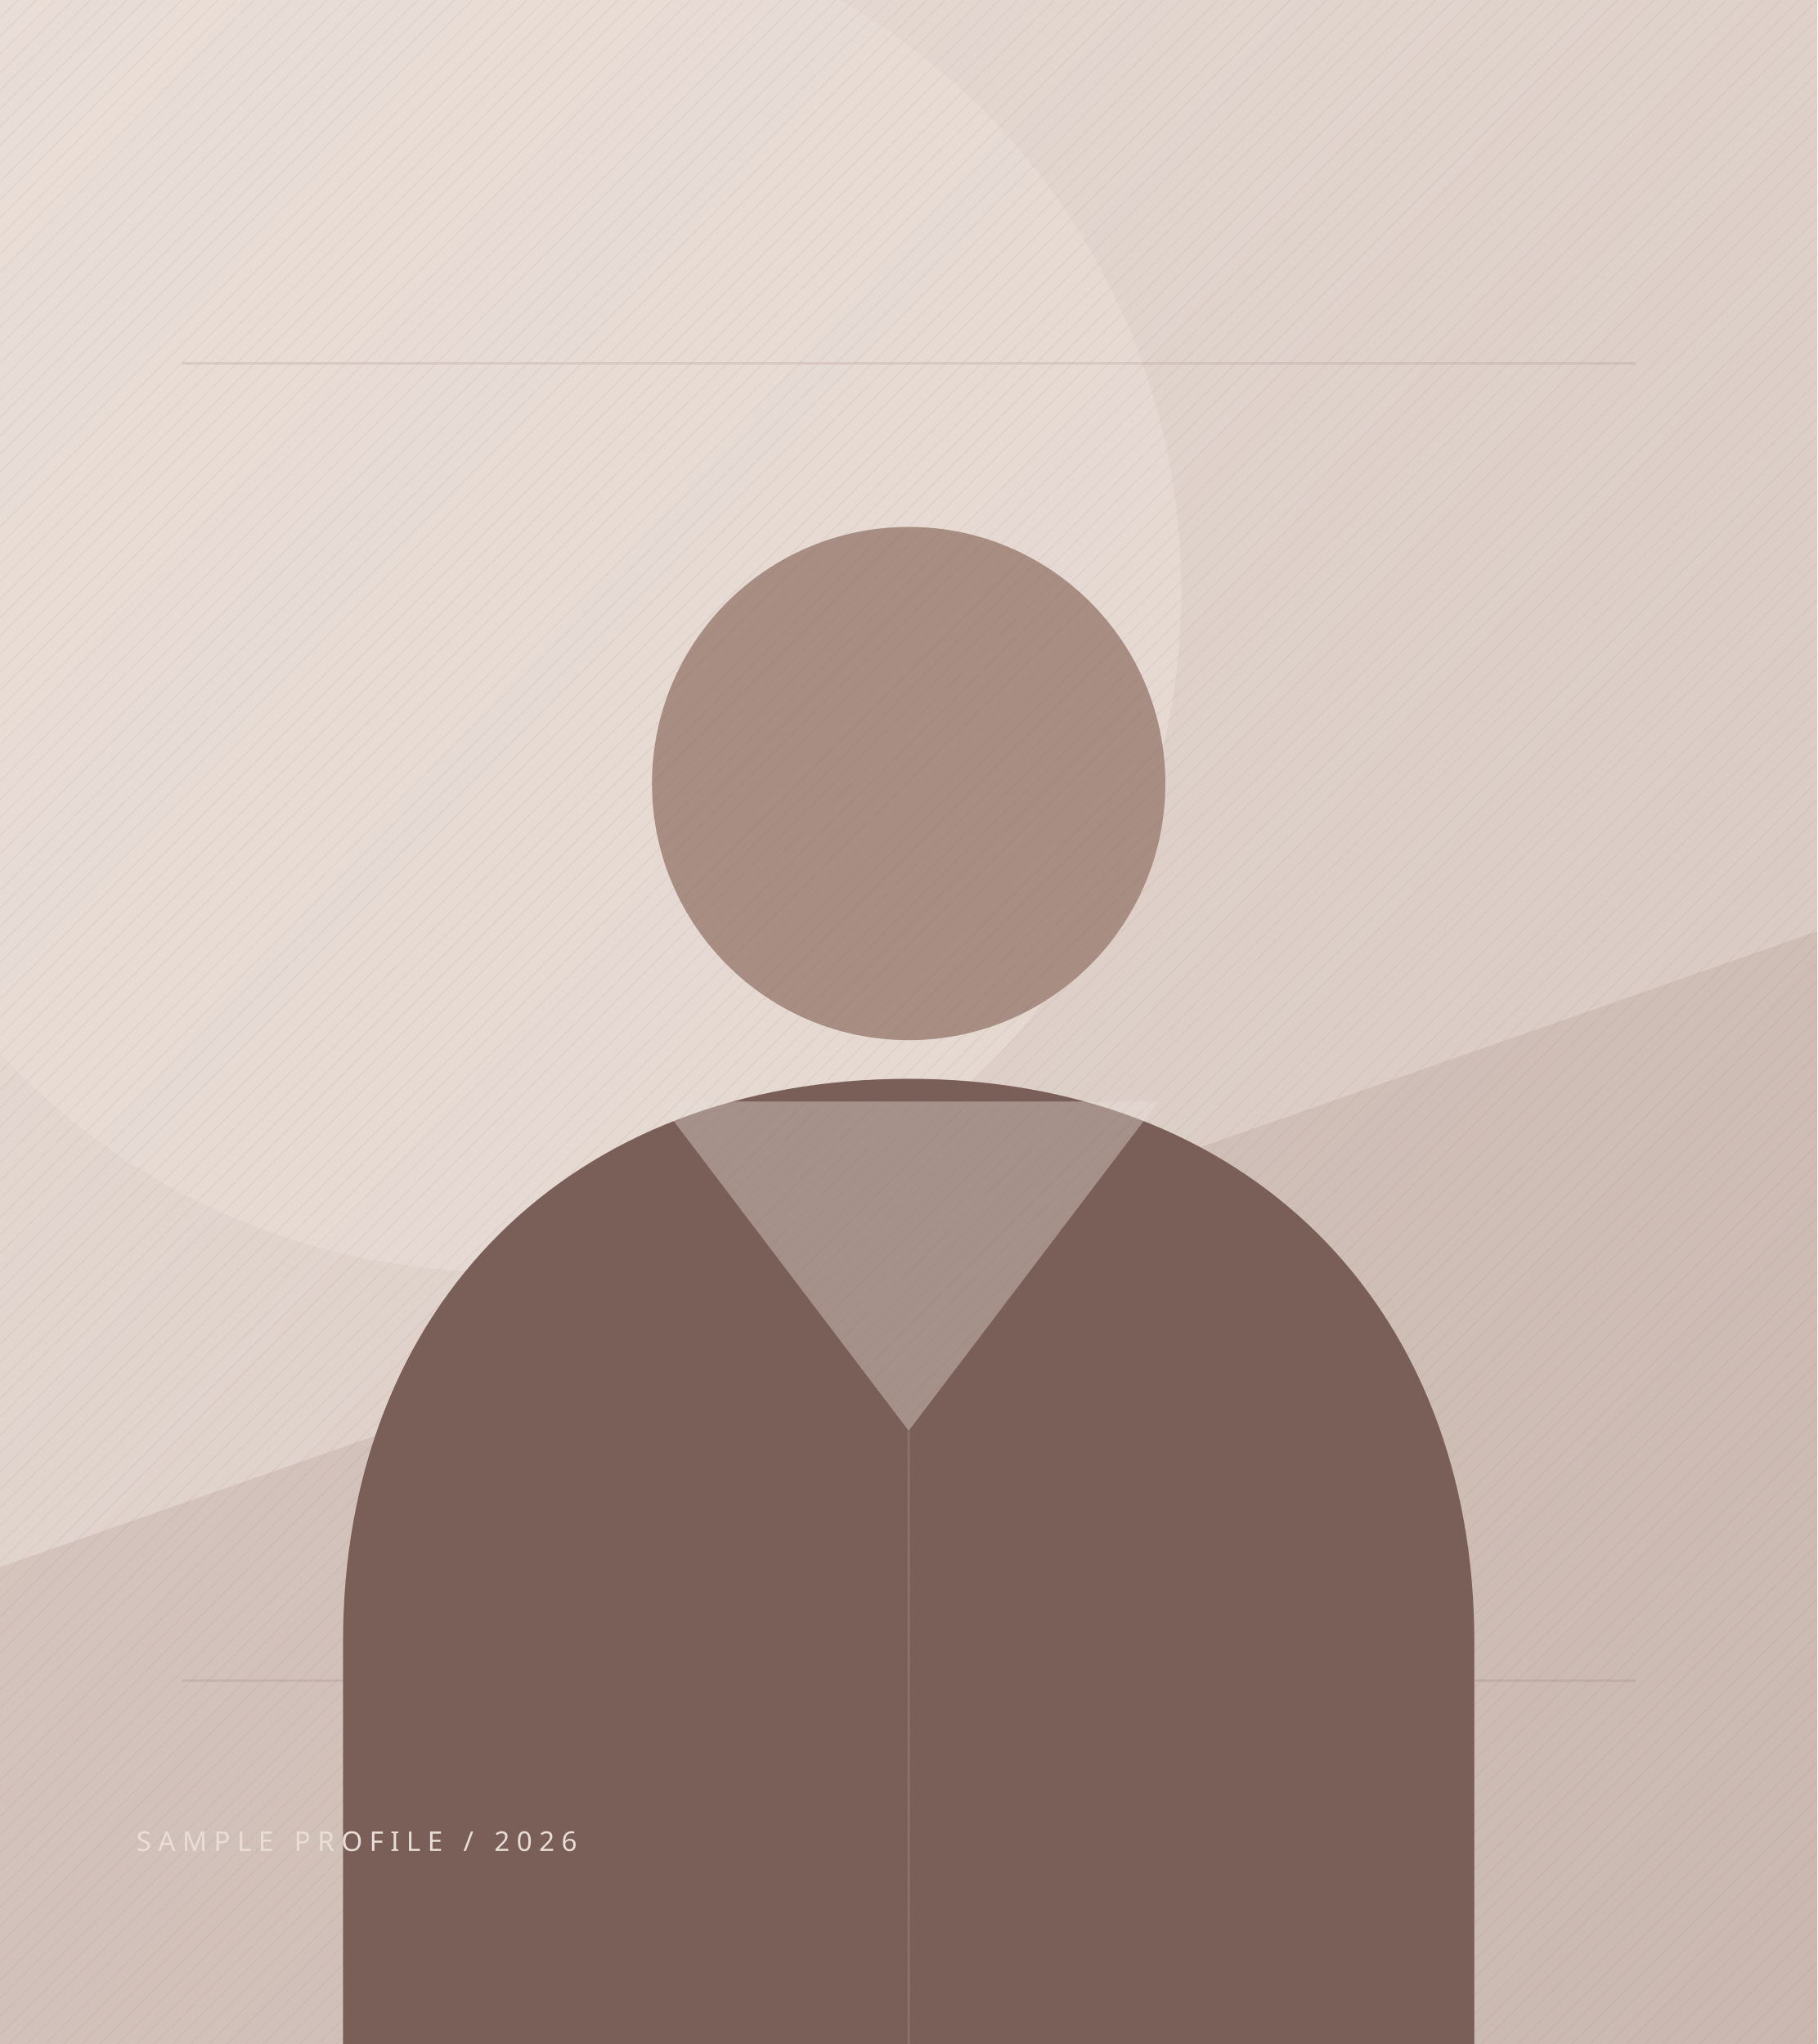
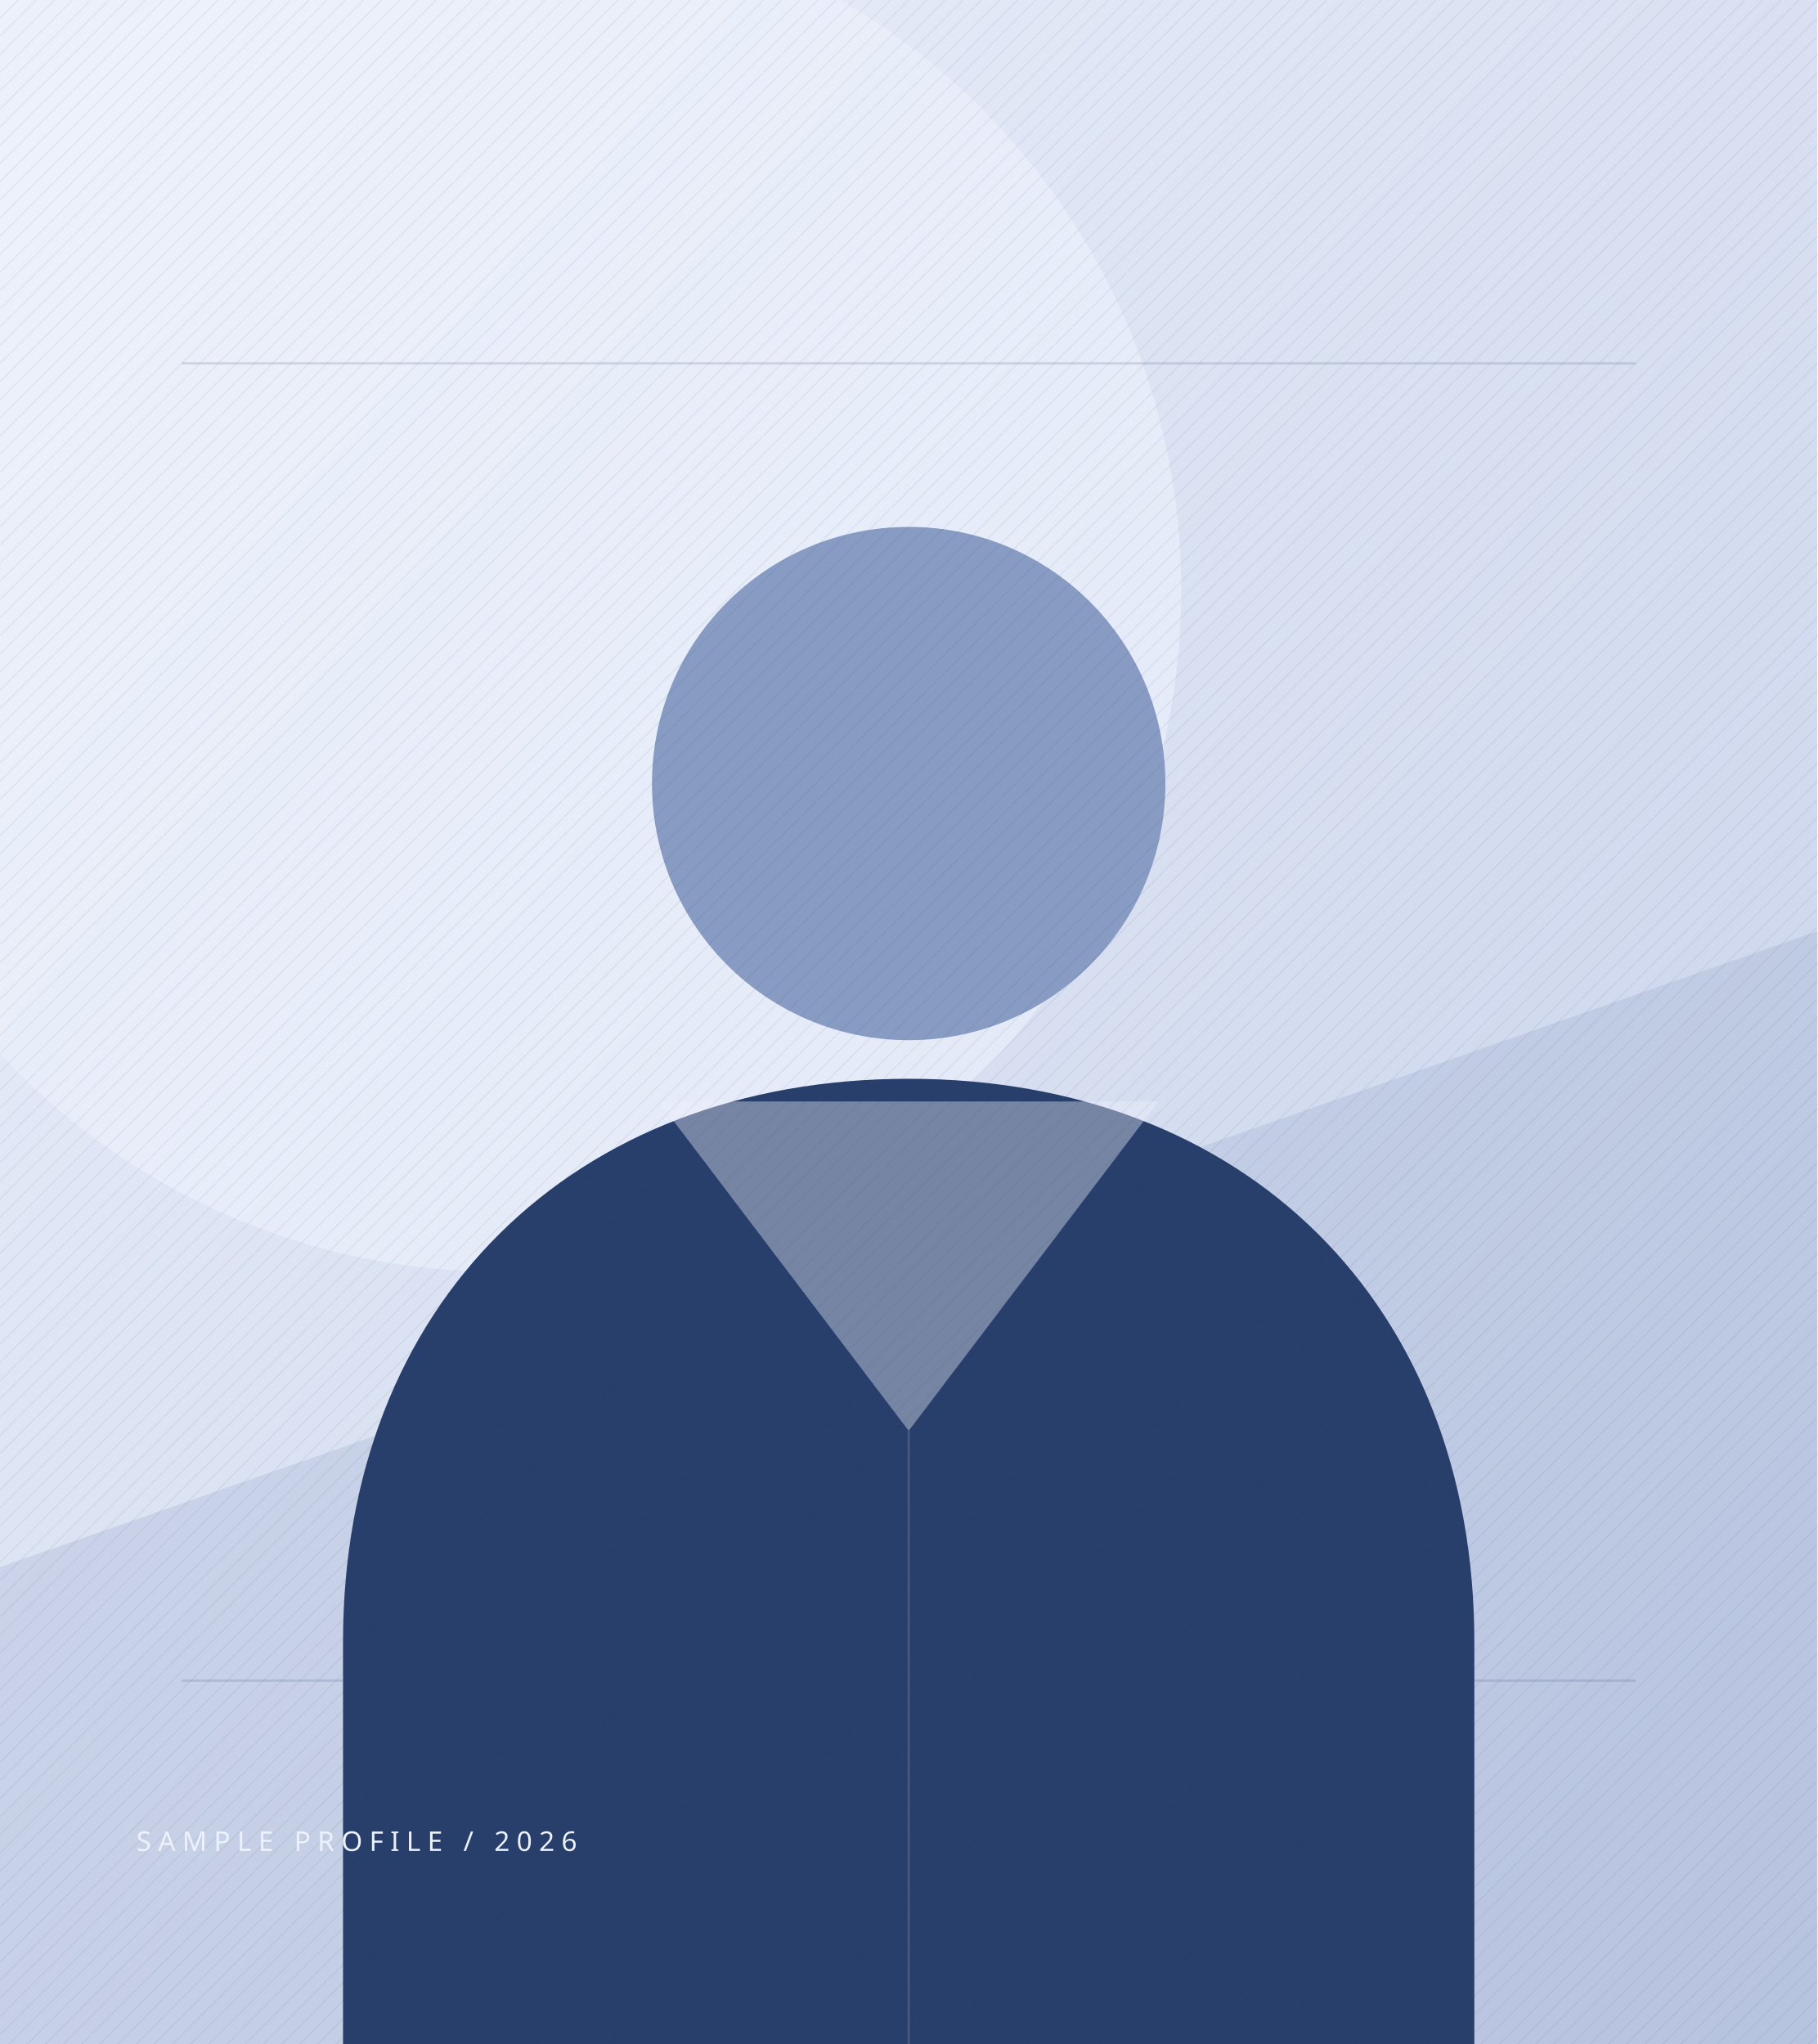
<svg xmlns="http://www.w3.org/2000/svg" viewBox="0 0 800 900">
  <defs>
    <linearGradient id="bg" x2="1" y2="1">
-       <stop stop-color="#e9ddd7" />
-       <stop offset="1" stop-color="#d4c5bd" />
+       <stop stop-color="#edf1fb" />
+       <stop offset="1" stop-color="#c4cfe8" />
    </linearGradient>
    <pattern id="lines" width="8" height="8" patternUnits="userSpaceOnUse">
-       <path d="M0 8L8 0" stroke="#795f57" stroke-width=".5" opacity=".08" />
+       <path d="M0 8L8 0" stroke="#283e6b" stroke-width=".5" opacity=".08" />
    </pattern>
  </defs>
  <rect width="800" height="900" fill="url(#bg)" />
-   <circle cx="220" cy="260" r="300" fill="#e9ddd7" opacity=".6" />
-   <path d="M0 690L800 410V900H0Z" fill="#a88d83" opacity=".23" />
-   <path d="M80 160H720M80 740H720" stroke="#795f57" opacity=".15" />
-   <circle cx="400" cy="345" r="113" fill="#a88d83" />
-   <path d="M151 900V723c0-149 101-248 249-248s249 99 249 248v177" fill="#795f57" />
-   <path d="M290 485L400 630 510 485" fill="#e9ddd7" opacity=".4" />
-   <path d="M400 630V900" stroke="#e9ddd7" opacity=".15" />
+   <circle cx="220" cy="260" r="300" fill="#edf1fb" opacity=".6" />
+   <path d="M0 690L800 410V900H0Z" fill="#879bc3" opacity=".23" />
+   <path d="M80 160H720M80 740H720" stroke="#283e6b" opacity=".15" />
+   <circle cx="400" cy="345" r="113" fill="#879bc3" />
+   <path d="M151 900V723c0-149 101-248 249-248s249 99 249 248v177" fill="#283e6b" />
+   <path d="M290 485L400 630 510 485" fill="#edf1fb" opacity=".4" />
+   <path d="M400 630V900" stroke="#edf1fb" opacity=".15" />
  <rect width="800" height="900" fill="url(#lines)" />
-   <text x="60" y="815" fill="#e9ddd7" font-size="12" letter-spacing="3" font-family="sans-serif">SAMPLE PROFILE / 2026</text>
+   <text x="60" y="815" fill="#edf1fb" font-size="12" letter-spacing="3" font-family="sans-serif">SAMPLE PROFILE / 2026</text>
</svg>
